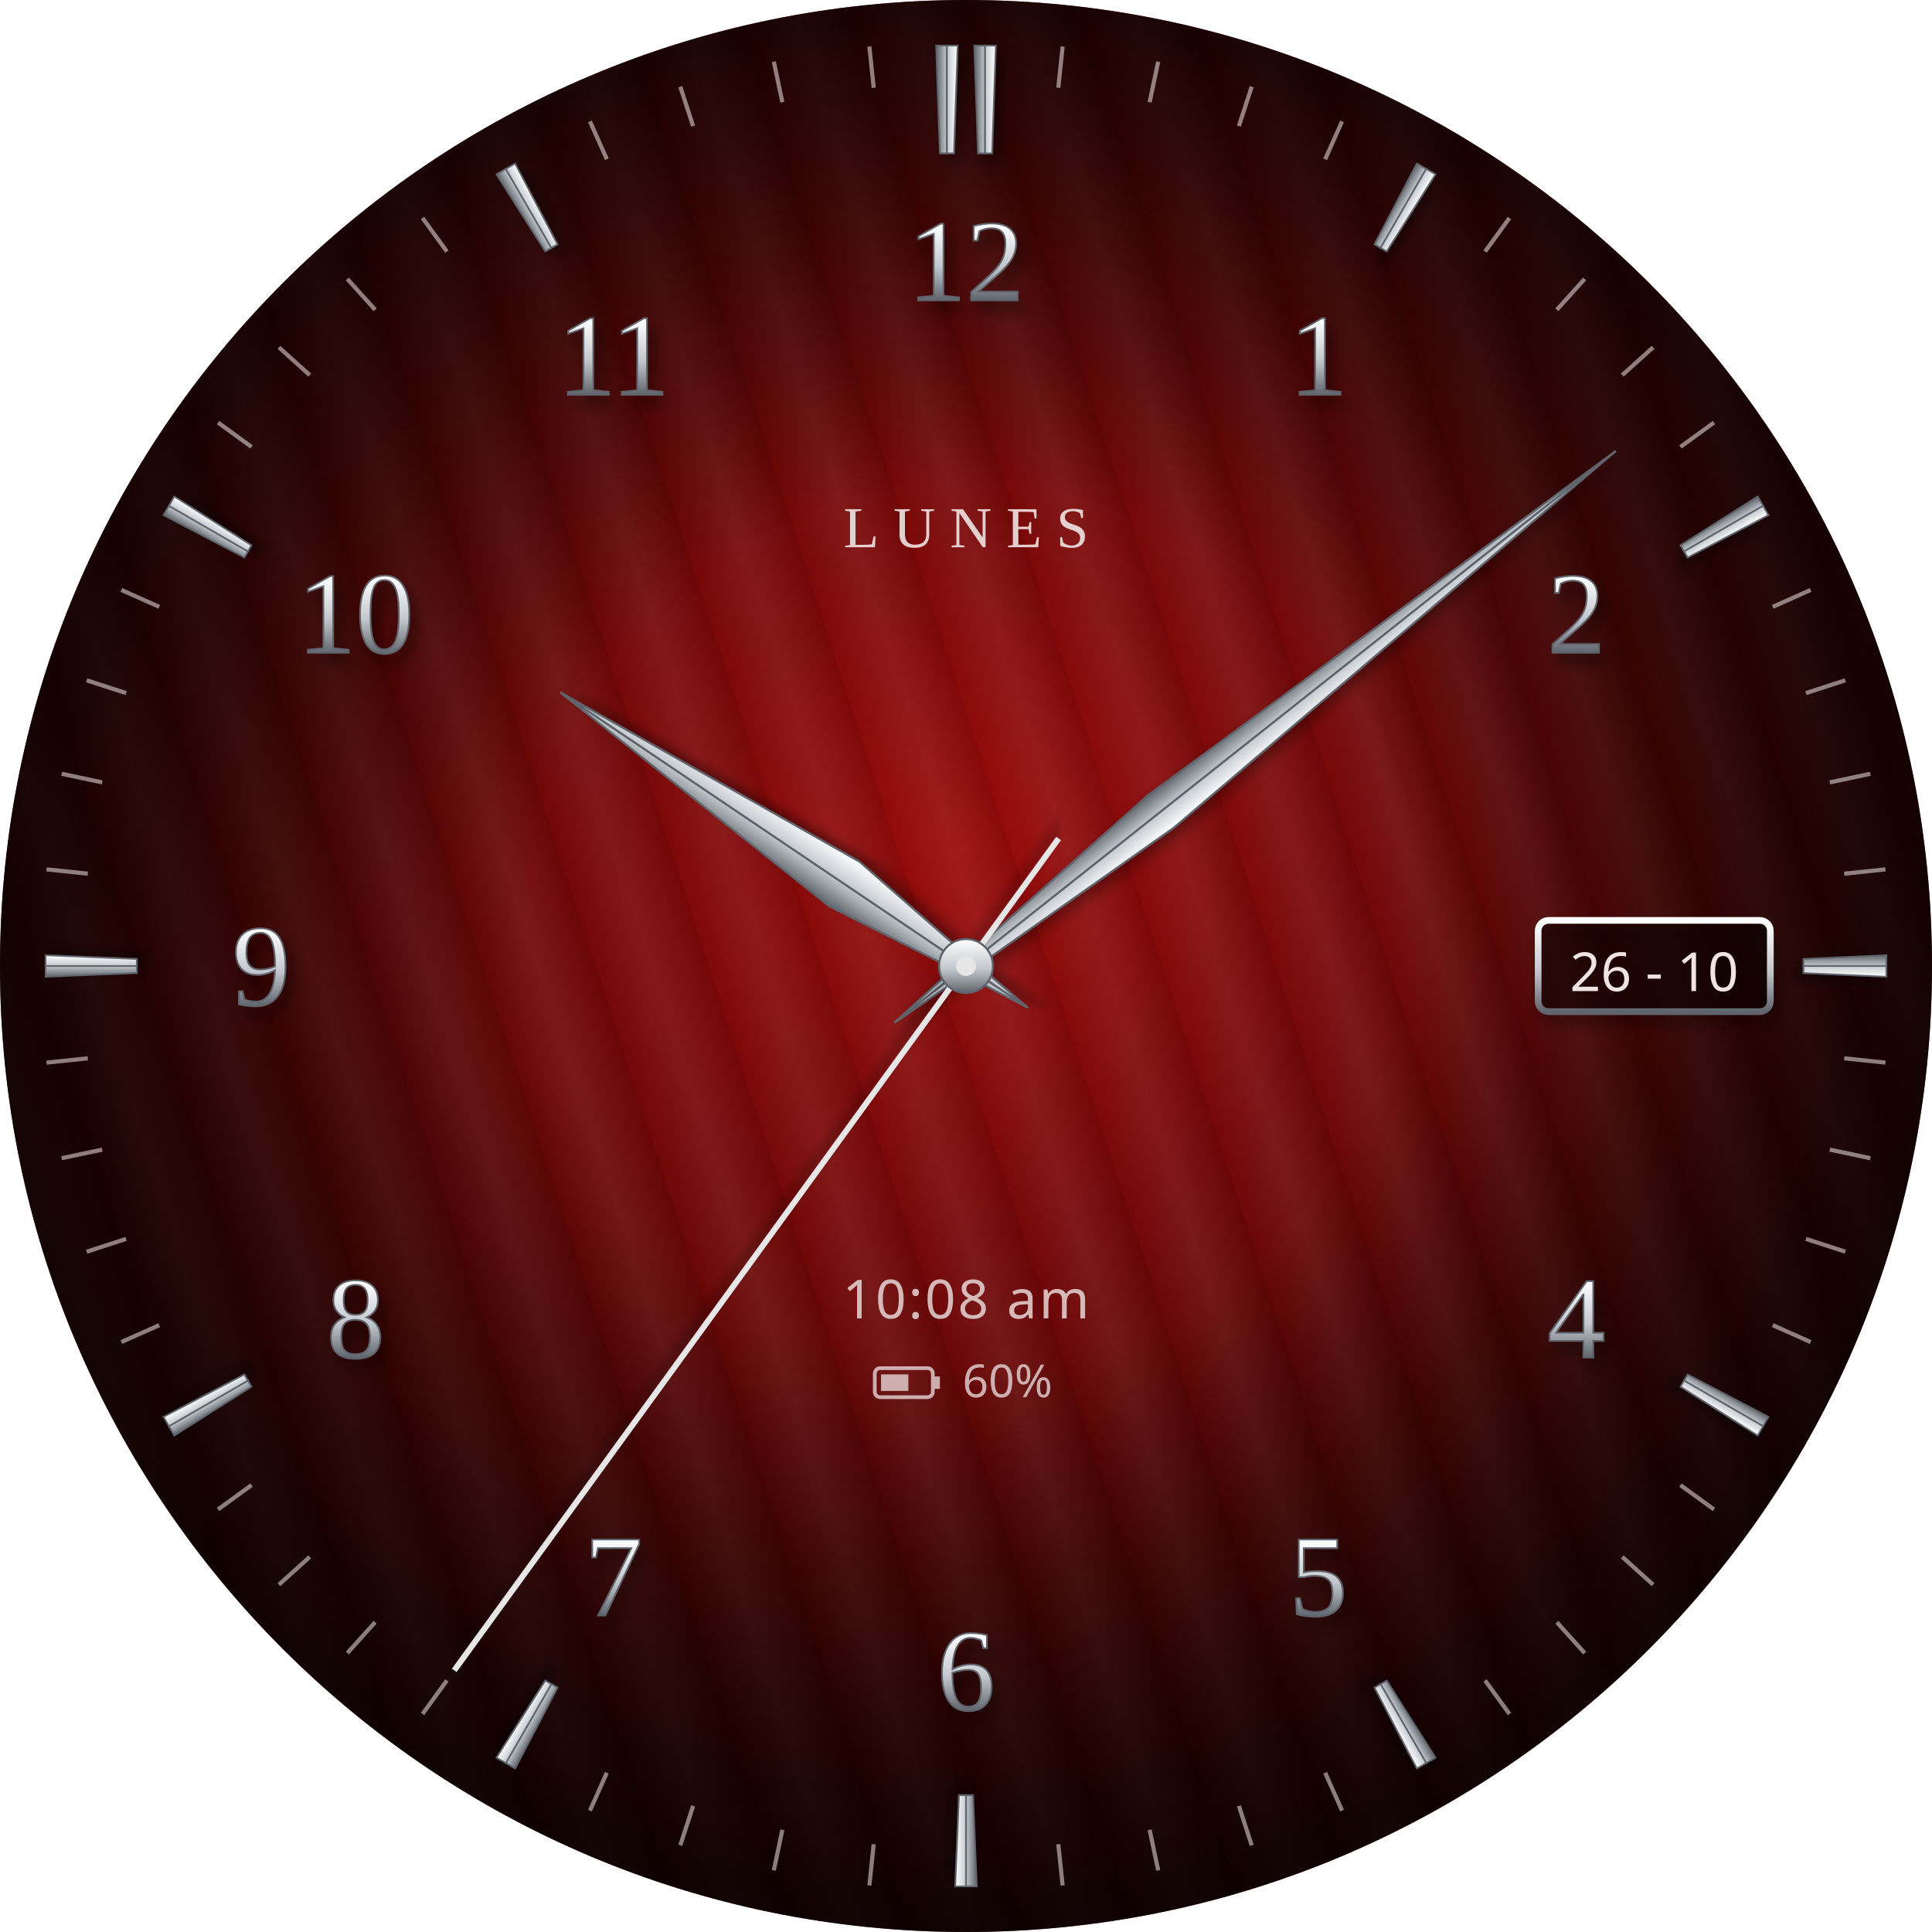
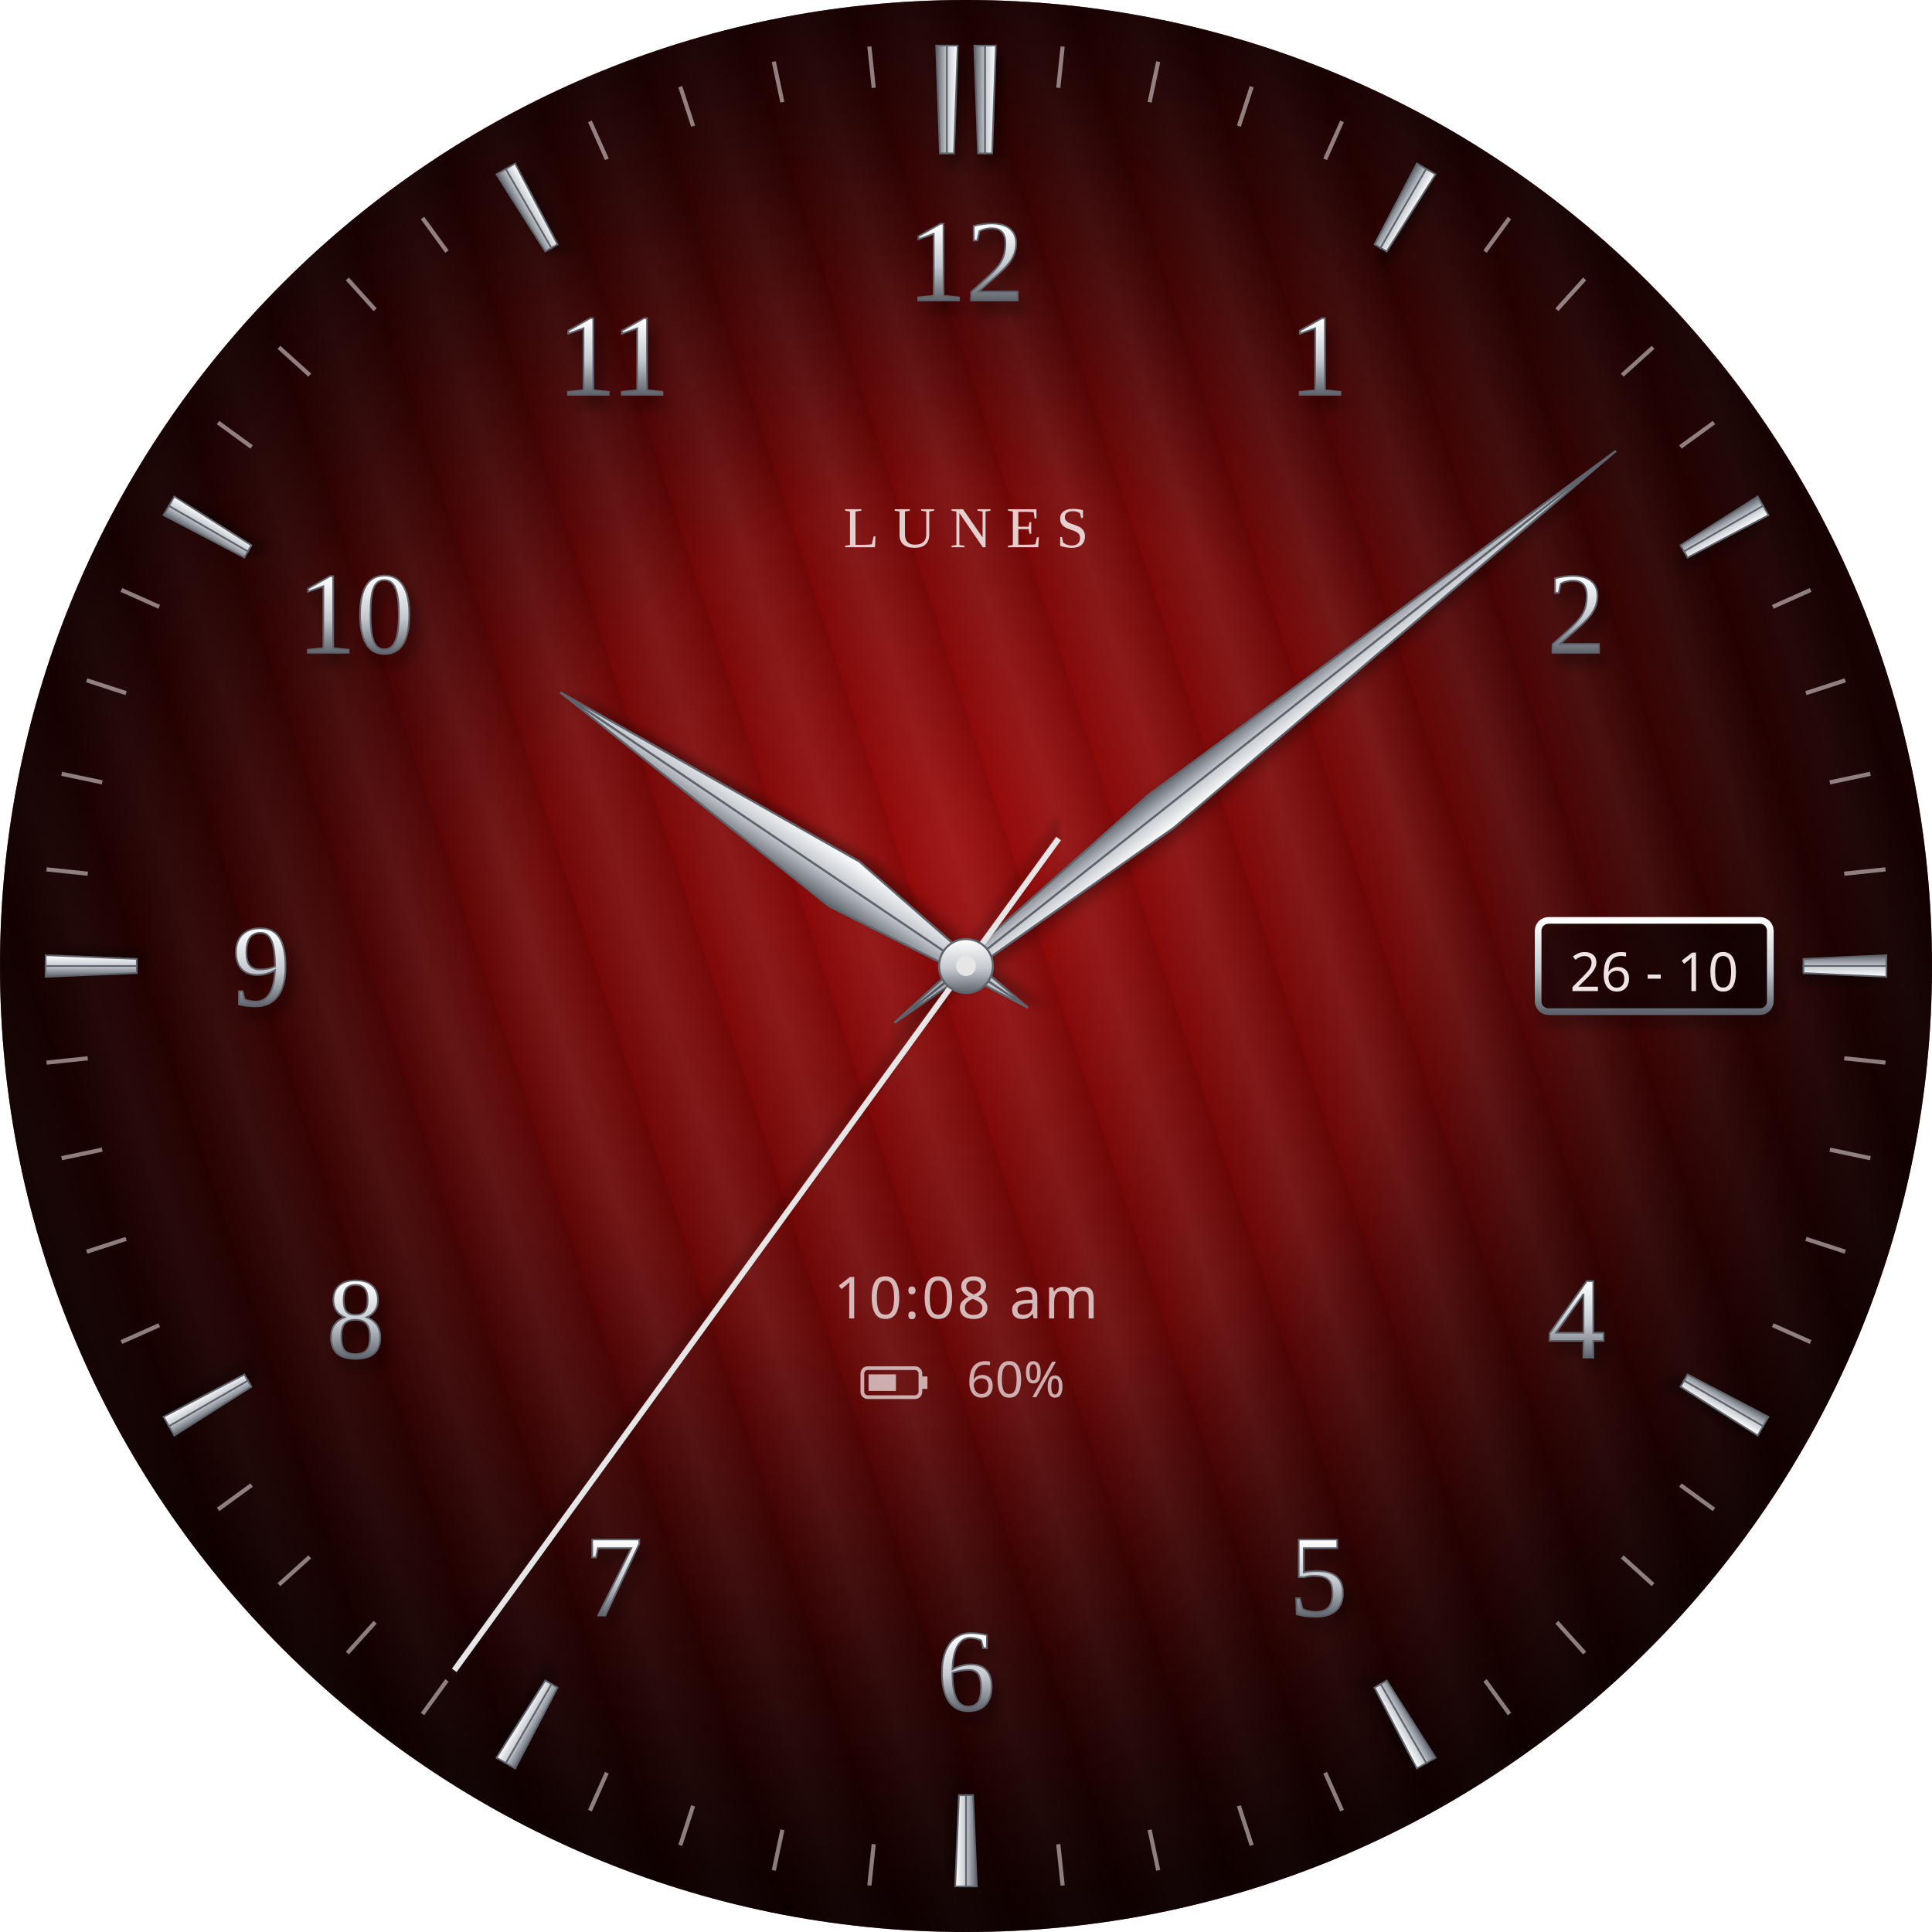
<svg xmlns="http://www.w3.org/2000/svg" width="466" height="466" viewBox="0 0 466 466">
  <defs>
    <clipPath id="esfera">
      <circle cx="233.0" cy="233.0" r="233.0" />
    </clipPath>
    <radialGradient id="fondo" cx="50%" cy="44%" r="60%">
      <stop offset="0" stop-color="#9a0b0b" />
      <stop offset="1" stop-color="#2a0000" />
    </radialGradient>
    <radialGradient id="fume" cx="50%" cy="48%" r="50%">
      <stop offset=".45" stop-color="#000" stop-opacity="0" />
      <stop offset="1" stop-color="#000" stop-opacity=".7" />
    </radialGradient>
    <linearGradient id="metalV" x1="0" y1="0" x2="0" y2="1">
      <stop offset="0" stop-color="#ffffff" />
      <stop offset=".55" stop-color="#c4c8ce" />
      <stop offset="1" stop-color="#5f646c" />
    </linearGradient>
    <linearGradient id="metalClaro" x1="0" y1="0" x2="1" y2="0">
      <stop offset="0" stop-color="#c4c8ce" />
      <stop offset="1" stop-color="#ffffff" />
    </linearGradient>
    <linearGradient id="metalOscuro" x1="0" y1="0" x2="1" y2="0">
      <stop offset="0" stop-color="#5f646c" />
      <stop offset="1" stop-color="#c4c8ce" />
    </linearGradient>
    <linearGradient id="franja" x1="0" y1="0" x2="1" y2="0">
      <stop offset="0" stop-color="#fff" stop-opacity="0" />
      <stop offset=".5" stop-color="#fff" stop-opacity=".07" />
      <stop offset="1" stop-color="#000" stop-opacity=".08" />
    </linearGradient>
    <filter id="grano" x="0" y="0" width="100%" height="100%">
      <feTurbulence type="fractalNoise" baseFrequency=".85" numOctaves="2" seed="7" />
      <feColorMatrix values="0 0 0 0 0  0 0 0 0 0  0 0 0 0 0  0 0 0 .22 0" />
    </filter>
    <filter id="sombra" x="-50%" y="-50%" width="200%" height="200%">
      <feDropShadow dx="1.5" dy="2.5" stdDeviation="1.6" flood-color="#000" flood-opacity=".38" />
    </filter>
  </defs>
  <circle cx="233.0" cy="233.0" r="233.0" fill="url(#fondo)" />
  <g clip-path="url(#esfera)">
    <rect x="-8" y="0" width="26" height="466" fill="url(#franja)" transform="rotate(-18 233.0 233.0)" />
    <rect x="18" y="0" width="26" height="466" fill="url(#franja)" transform="rotate(-18 233.0 233.0)" />
    <rect x="44" y="0" width="26" height="466" fill="url(#franja)" transform="rotate(-18 233.0 233.0)" />
    <rect x="70" y="0" width="26" height="466" fill="url(#franja)" transform="rotate(-18 233.0 233.0)" />
    <rect x="96" y="0" width="26" height="466" fill="url(#franja)" transform="rotate(-18 233.0 233.0)" />
    <rect x="122" y="0" width="26" height="466" fill="url(#franja)" transform="rotate(-18 233.0 233.0)" />
    <rect x="148" y="0" width="26" height="466" fill="url(#franja)" transform="rotate(-18 233.0 233.0)" />
    <rect x="174" y="0" width="26" height="466" fill="url(#franja)" transform="rotate(-18 233.0 233.0)" />
    <rect x="200" y="0" width="26" height="466" fill="url(#franja)" transform="rotate(-18 233.0 233.0)" />
    <rect x="226" y="0" width="26" height="466" fill="url(#franja)" transform="rotate(-18 233.0 233.0)" />
    <rect x="252" y="0" width="26" height="466" fill="url(#franja)" transform="rotate(-18 233.0 233.0)" />
    <rect x="278" y="0" width="26" height="466" fill="url(#franja)" transform="rotate(-18 233.0 233.0)" />
    <rect x="304" y="0" width="26" height="466" fill="url(#franja)" transform="rotate(-18 233.0 233.0)" />
    <rect x="330" y="0" width="26" height="466" fill="url(#franja)" transform="rotate(-18 233.0 233.0)" />
    <rect x="356" y="0" width="26" height="466" fill="url(#franja)" transform="rotate(-18 233.0 233.0)" />
    <rect x="382" y="0" width="26" height="466" fill="url(#franja)" transform="rotate(-18 233.0 233.0)" />
    <rect x="408" y="0" width="26" height="466" fill="url(#franja)" transform="rotate(-18 233.0 233.0)" />
    <rect x="434" y="0" width="26" height="466" fill="url(#franja)" transform="rotate(-18 233.0 233.0)" />
    <rect x="460" y="0" width="26" height="466" fill="url(#franja)" transform="rotate(-18 233.0 233.0)" />
    <circle cx="233.0" cy="233.0" r="233.0" fill="url(#fume)" />
  </g>
  <line x1="255.26" y1="21.17" x2="256.31" y2="11.22" stroke="#efe3e3" stroke-width="1" opacity="0.55" />
  <line x1="277.29" y1="24.65" x2="279.36" y2="14.87" stroke="#efe3e3" stroke-width="1" opacity="0.55" />
  <line x1="298.82" y1="30.42" x2="301.91" y2="20.91" stroke="#efe3e3" stroke-width="1" opacity="0.55" />
  <line x1="319.63" y1="38.41" x2="323.70" y2="29.28" stroke="#efe3e3" stroke-width="1" opacity="0.55" />
  <line x1="358.20" y1="60.68" x2="364.08" y2="52.59" stroke="#efe3e3" stroke-width="1" opacity="0.55" />
  <line x1="375.52" y1="74.71" x2="382.22" y2="67.28" stroke="#efe3e3" stroke-width="1" opacity="0.55" />
  <line x1="391.29" y1="90.48" x2="398.72" y2="83.78" stroke="#efe3e3" stroke-width="1" opacity="0.55" />
  <line x1="405.32" y1="107.80" x2="413.41" y2="101.92" stroke="#efe3e3" stroke-width="1" opacity="0.55" />
  <line x1="427.59" y1="146.37" x2="436.72" y2="142.30" stroke="#efe3e3" stroke-width="1" opacity="0.55" />
  <line x1="435.58" y1="167.18" x2="445.09" y2="164.09" stroke="#efe3e3" stroke-width="1" opacity="0.55" />
  <line x1="441.35" y1="188.71" x2="451.13" y2="186.64" stroke="#efe3e3" stroke-width="1" opacity="0.55" />
  <line x1="444.83" y1="210.74" x2="454.78" y2="209.69" stroke="#efe3e3" stroke-width="1" opacity="0.55" />
  <line x1="444.83" y1="255.26" x2="454.78" y2="256.31" stroke="#efe3e3" stroke-width="1" opacity="0.55" />
  <line x1="441.35" y1="277.29" x2="451.13" y2="279.36" stroke="#efe3e3" stroke-width="1" opacity="0.55" />
  <line x1="435.58" y1="298.82" x2="445.09" y2="301.91" stroke="#efe3e3" stroke-width="1" opacity="0.55" />
  <line x1="427.59" y1="319.63" x2="436.72" y2="323.70" stroke="#efe3e3" stroke-width="1" opacity="0.55" />
  <line x1="405.32" y1="358.20" x2="413.41" y2="364.08" stroke="#efe3e3" stroke-width="1" opacity="0.55" />
  <line x1="391.29" y1="375.52" x2="398.72" y2="382.22" stroke="#efe3e3" stroke-width="1" opacity="0.55" />
  <line x1="375.52" y1="391.29" x2="382.22" y2="398.72" stroke="#efe3e3" stroke-width="1" opacity="0.55" />
  <line x1="358.20" y1="405.32" x2="364.08" y2="413.41" stroke="#efe3e3" stroke-width="1" opacity="0.55" />
  <line x1="319.63" y1="427.59" x2="323.70" y2="436.72" stroke="#efe3e3" stroke-width="1" opacity="0.55" />
  <line x1="298.82" y1="435.58" x2="301.91" y2="445.09" stroke="#efe3e3" stroke-width="1" opacity="0.55" />
  <line x1="277.29" y1="441.35" x2="279.36" y2="451.13" stroke="#efe3e3" stroke-width="1" opacity="0.55" />
  <line x1="255.26" y1="444.83" x2="256.31" y2="454.78" stroke="#efe3e3" stroke-width="1" opacity="0.55" />
  <line x1="210.74" y1="444.83" x2="209.69" y2="454.78" stroke="#efe3e3" stroke-width="1" opacity="0.55" />
  <line x1="188.71" y1="441.35" x2="186.64" y2="451.13" stroke="#efe3e3" stroke-width="1" opacity="0.55" />
  <line x1="167.18" y1="435.58" x2="164.09" y2="445.09" stroke="#efe3e3" stroke-width="1" opacity="0.55" />
  <line x1="146.37" y1="427.59" x2="142.30" y2="436.72" stroke="#efe3e3" stroke-width="1" opacity="0.55" />
  <line x1="107.80" y1="405.32" x2="101.92" y2="413.41" stroke="#efe3e3" stroke-width="1" opacity="0.55" />
  <line x1="90.48" y1="391.29" x2="83.78" y2="398.72" stroke="#efe3e3" stroke-width="1" opacity="0.55" />
  <line x1="74.71" y1="375.52" x2="67.28" y2="382.22" stroke="#efe3e3" stroke-width="1" opacity="0.55" />
  <line x1="60.68" y1="358.20" x2="52.59" y2="364.08" stroke="#efe3e3" stroke-width="1" opacity="0.55" />
  <line x1="38.41" y1="319.63" x2="29.28" y2="323.70" stroke="#efe3e3" stroke-width="1" opacity="0.55" />
  <line x1="30.42" y1="298.82" x2="20.91" y2="301.91" stroke="#efe3e3" stroke-width="1" opacity="0.55" />
  <line x1="24.65" y1="277.29" x2="14.87" y2="279.36" stroke="#efe3e3" stroke-width="1" opacity="0.55" />
  <line x1="21.17" y1="255.26" x2="11.22" y2="256.31" stroke="#efe3e3" stroke-width="1" opacity="0.55" />
  <line x1="21.17" y1="210.74" x2="11.22" y2="209.69" stroke="#efe3e3" stroke-width="1" opacity="0.55" />
  <line x1="24.65" y1="188.71" x2="14.87" y2="186.64" stroke="#efe3e3" stroke-width="1" opacity="0.55" />
  <line x1="30.42" y1="167.18" x2="20.91" y2="164.09" stroke="#efe3e3" stroke-width="1" opacity="0.55" />
  <line x1="38.41" y1="146.37" x2="29.28" y2="142.30" stroke="#efe3e3" stroke-width="1" opacity="0.55" />
  <line x1="60.68" y1="107.80" x2="52.59" y2="101.92" stroke="#efe3e3" stroke-width="1" opacity="0.55" />
  <line x1="74.71" y1="90.48" x2="67.28" y2="83.78" stroke="#efe3e3" stroke-width="1" opacity="0.55" />
  <line x1="90.48" y1="74.71" x2="83.78" y2="67.28" stroke="#efe3e3" stroke-width="1" opacity="0.55" />
  <line x1="107.80" y1="60.68" x2="101.92" y2="52.59" stroke="#efe3e3" stroke-width="1" opacity="0.55" />
  <line x1="146.37" y1="38.41" x2="142.30" y2="29.28" stroke="#efe3e3" stroke-width="1" opacity="0.55" />
  <line x1="167.18" y1="30.42" x2="164.09" y2="20.91" stroke="#efe3e3" stroke-width="1" opacity="0.55" />
  <line x1="188.71" y1="24.65" x2="186.64" y2="14.87" stroke="#efe3e3" stroke-width="1" opacity="0.55" />
  <line x1="210.74" y1="21.17" x2="209.69" y2="11.22" stroke="#efe3e3" stroke-width="1" opacity="0.55" />
  <g transform="rotate(30 233.0 233.0)" filter="url(#sombra)">
    <path d="M233.0,11.0 L230.4,11.0 L231.3,33.0 L233.0,33.0 Z" fill="url(#metalOscuro)" stroke="#5f646c" stroke-width=".4" />
    <path d="M233.0,11.0 L235.6,11.0 L234.7,33.0 L233.0,33.0 Z" fill="url(#metalClaro)" stroke="#5f646c" stroke-width=".4" />
  </g>
  <g transform="rotate(60 233.0 233.0)" filter="url(#sombra)">
    <path d="M233.0,11.0 L230.4,11.0 L231.3,33.0 L233.0,33.0 Z" fill="url(#metalOscuro)" stroke="#5f646c" stroke-width=".4" />
    <path d="M233.0,11.0 L235.6,11.0 L234.7,33.0 L233.0,33.0 Z" fill="url(#metalClaro)" stroke="#5f646c" stroke-width=".4" />
  </g>
  <g transform="rotate(90 233.0 233.0)" filter="url(#sombra)">
    <path d="M233.0,11.0 L230.4,11.0 L231.3,31.0 L233.0,31.0 Z" fill="url(#metalOscuro)" stroke="#5f646c" stroke-width=".4" />
    <path d="M233.0,11.0 L235.6,11.0 L234.7,31.0 L233.0,31.0 Z" fill="url(#metalClaro)" stroke="#5f646c" stroke-width=".4" />
  </g>
  <g transform="rotate(120 233.0 233.0)" filter="url(#sombra)">
    <path d="M233.0,11.0 L230.4,11.0 L231.3,33.0 L233.0,33.0 Z" fill="url(#metalOscuro)" stroke="#5f646c" stroke-width=".4" />
    <path d="M233.0,11.0 L235.6,11.0 L234.7,33.0 L233.0,33.0 Z" fill="url(#metalClaro)" stroke="#5f646c" stroke-width=".4" />
  </g>
  <g transform="rotate(150 233.0 233.0)" filter="url(#sombra)">
    <path d="M233.0,11.0 L230.4,11.0 L231.3,33.0 L233.0,33.0 Z" fill="url(#metalOscuro)" stroke="#5f646c" stroke-width=".4" />
    <path d="M233.0,11.0 L235.6,11.0 L234.7,33.0 L233.0,33.0 Z" fill="url(#metalClaro)" stroke="#5f646c" stroke-width=".4" />
  </g>
  <g transform="rotate(180 233.0 233.0)" filter="url(#sombra)">
    <path d="M233.0,11.0 L230.4,11.0 L231.3,33.0 L233.0,33.0 Z" fill="url(#metalOscuro)" stroke="#5f646c" stroke-width=".4" />
    <path d="M233.0,11.0 L235.6,11.0 L234.7,33.0 L233.0,33.0 Z" fill="url(#metalClaro)" stroke="#5f646c" stroke-width=".4" />
  </g>
  <g transform="rotate(210 233.0 233.0)" filter="url(#sombra)">
    <path d="M233.0,11.0 L230.4,11.0 L231.3,33.0 L233.0,33.0 Z" fill="url(#metalOscuro)" stroke="#5f646c" stroke-width=".4" />
    <path d="M233.0,11.0 L235.6,11.0 L234.7,33.0 L233.0,33.0 Z" fill="url(#metalClaro)" stroke="#5f646c" stroke-width=".4" />
  </g>
  <g transform="rotate(240 233.0 233.0)" filter="url(#sombra)">
    <path d="M233.0,11.0 L230.4,11.0 L231.3,33.0 L233.0,33.0 Z" fill="url(#metalOscuro)" stroke="#5f646c" stroke-width=".4" />
    <path d="M233.0,11.0 L235.6,11.0 L234.7,33.0 L233.0,33.0 Z" fill="url(#metalClaro)" stroke="#5f646c" stroke-width=".4" />
  </g>
  <g transform="rotate(270 233.0 233.0)" filter="url(#sombra)">
    <path d="M233.0,11.0 L230.4,11.0 L231.3,33.0 L233.0,33.0 Z" fill="url(#metalOscuro)" stroke="#5f646c" stroke-width=".4" />
    <path d="M233.0,11.0 L235.6,11.0 L234.7,33.0 L233.0,33.0 Z" fill="url(#metalClaro)" stroke="#5f646c" stroke-width=".4" />
  </g>
  <g transform="rotate(300 233.0 233.0)" filter="url(#sombra)">
    <path d="M233.0,11.0 L230.4,11.0 L231.3,33.0 L233.0,33.0 Z" fill="url(#metalOscuro)" stroke="#5f646c" stroke-width=".4" />
    <path d="M233.0,11.0 L235.6,11.0 L234.7,33.0 L233.0,33.0 Z" fill="url(#metalClaro)" stroke="#5f646c" stroke-width=".4" />
  </g>
  <g transform="rotate(330 233.0 233.0)" filter="url(#sombra)">
    <path d="M233.0,11.0 L230.4,11.0 L231.3,33.0 L233.0,33.0 Z" fill="url(#metalOscuro)" stroke="#5f646c" stroke-width=".4" />
    <path d="M233.0,11.0 L235.6,11.0 L234.7,33.0 L233.0,33.0 Z" fill="url(#metalClaro)" stroke="#5f646c" stroke-width=".4" />
  </g>
  <g transform="rotate(360 233.0 233.0)" filter="url(#sombra)">
    <path d="M228.4,11.0 L225.8,11.0 L226.7,37.0 L228.4,37.0 Z" fill="url(#metalOscuro)" stroke="#5f646c" stroke-width=".4" />
    <path d="M228.4,11.0 L231.0,11.0 L230.1,37.0 L228.4,37.0 Z" fill="url(#metalClaro)" stroke="#5f646c" stroke-width=".4" />
  </g>
  <g transform="rotate(360 233.0 233.0)" filter="url(#sombra)">
    <path d="M237.6,11.0 L235.0,11.0 L235.9,37.0 L237.6,37.0 Z" fill="url(#metalOscuro)" stroke="#5f646c" stroke-width=".4" />
    <path d="M237.6,11.0 L240.2,11.0 L239.3,37.0 L237.6,37.0 Z" fill="url(#metalClaro)" stroke="#5f646c" stroke-width=".4" />
  </g>
  <text transform="translate(318.00 85.78) scale(1 1)" font-family="Bodoni 72" font-weight="400" font-size="28" text-anchor="middle" dominant-baseline="central" fill="url(#metalV)" stroke="#5f646c" stroke-width=".4" filter="url(#sombra)">1</text>
  <text transform="translate(380.22 148.00) scale(1 1)" font-family="Bodoni 72" font-weight="400" font-size="28" text-anchor="middle" dominant-baseline="central" fill="url(#metalV)" stroke="#5f646c" stroke-width=".4" filter="url(#sombra)">2</text>
  <text transform="translate(380.22 318.00) scale(1 1)" font-family="Bodoni 72" font-weight="400" font-size="28" text-anchor="middle" dominant-baseline="central" fill="url(#metalV)" stroke="#5f646c" stroke-width=".4" filter="url(#sombra)">4</text>
  <text transform="translate(318.00 380.22) scale(1 1)" font-family="Bodoni 72" font-weight="400" font-size="28" text-anchor="middle" dominant-baseline="central" fill="url(#metalV)" stroke="#5f646c" stroke-width=".4" filter="url(#sombra)">5</text>
  <text transform="translate(233.00 403.00) scale(1 1)" font-family="Bodoni 72" font-weight="400" font-size="28" text-anchor="middle" dominant-baseline="central" fill="url(#metalV)" stroke="#5f646c" stroke-width=".4" filter="url(#sombra)">6</text>
  <text transform="translate(148.00 380.22) scale(1 1)" font-family="Bodoni 72" font-weight="400" font-size="28" text-anchor="middle" dominant-baseline="central" fill="url(#metalV)" stroke="#5f646c" stroke-width=".4" filter="url(#sombra)">7</text>
  <text transform="translate(85.78 318.00) scale(1 1)" font-family="Bodoni 72" font-weight="400" font-size="28" text-anchor="middle" dominant-baseline="central" fill="url(#metalV)" stroke="#5f646c" stroke-width=".4" filter="url(#sombra)">8</text>
  <text transform="translate(63.00 233.00) scale(1 1)" font-family="Bodoni 72" font-weight="400" font-size="28" text-anchor="middle" dominant-baseline="central" fill="url(#metalV)" stroke="#5f646c" stroke-width=".4" filter="url(#sombra)">9</text>
  <text transform="translate(85.78 148.00) scale(1 1)" font-family="Bodoni 72" font-weight="400" font-size="28" text-anchor="middle" dominant-baseline="central" fill="url(#metalV)" stroke="#5f646c" stroke-width=".4" filter="url(#sombra)">10</text>
  <text transform="translate(148.00 85.78) scale(1 1)" font-family="Bodoni 72" font-weight="400" font-size="28" text-anchor="middle" dominant-baseline="central" fill="url(#metalV)" stroke="#5f646c" stroke-width=".4" filter="url(#sombra)">11</text>
  <text transform="translate(233.00 63.00) scale(1 1)" font-family="Bodoni 72" font-weight="400" font-size="28" text-anchor="middle" dominant-baseline="central" fill="url(#metalV)" stroke="#5f646c" stroke-width=".4" filter="url(#sombra)">12</text>
  <text x="233.0" y="132" font-family="Bodoni 72" font-size="14" letter-spacing="3.5" text-anchor="middle" fill="#efe3e3" opacity=".9">LUNES</text>
  <g filter="url(#sombra)">
    <rect x="371.0" y="222.0" width="56" height="22" rx="2.5" fill="#000000" fill-opacity="0.45" stroke="url(#metalV)" stroke-width="1.6" />
  </g>
  <text x="399.0" y="234.0" font-family="Avenir Next" font-weight="500" font-size="13" text-anchor="middle" dominant-baseline="central" fill="#efe3e3">26 - 10</text>
-   <text x="233.0" y="318" font-family="Avenir Next" font-weight="500" font-size="13" letter-spacing=".5" text-anchor="middle" fill="#efe3e3" opacity=".8">10:08 am</text>
-   <g transform="translate(211.0 330)" opacity=".75">
+   <text x="233.0" y="318" font-family="Avenir Next" font-weight="500" font-size="14" letter-spacing=".5" text-anchor="middle" fill="#efe3e3" opacity=".8">10:08 am</text>
+   <g transform="translate(208.0 330)" opacity=".75">
    <rect x="0" y="0" width="14" height="7" rx="1.3" fill="none" stroke="#efe3e3" stroke-width=".9" />
    <rect x="14.3" y="2" width="1.4" height="3" fill="#efe3e3" />
    <rect x="1.5" y="1.5" width="6.6" height="4" fill="#efe3e3" />
  </g>
-   <text x="243.0" y="337" font-family="Avenir Next" font-weight="500" font-size="11" text-anchor="middle" fill="#efe3e3" opacity=".75">60%</text>
+   <text x="245.0" y="337" font-family="Avenir Next" font-weight="500" font-size="12" text-anchor="middle" fill="#efe3e3" opacity=".75">60%</text>
  <g transform="rotate(304.00 233.0 233.0)" filter="url(#sombra)">
    <path d="M233.00,115.00 L226.50,197.60 L230.72,231.00 L233.00,251.00 Z" fill="url(#metalOscuro)" stroke="#5f646c" stroke-width=".5" />
    <path d="M233.00,115.00 L239.50,197.60 L235.28,231.00 L233.00,251.00 Z" fill="url(#metalClaro)" stroke="#5f646c" stroke-width=".5" />
  </g>
  <g transform="rotate(51.60 233.0 233.0)" filter="url(#sombra)">
    <path d="M233.00,33.00 L228.00,173.00 L231.25,231.00 L233.00,255.00 Z" fill="url(#metalOscuro)" stroke="#5f646c" stroke-width=".5" />
    <path d="M233.00,33.00 L238.00,173.00 L234.75,231.00 L233.00,255.00 Z" fill="url(#metalClaro)" stroke="#5f646c" stroke-width=".5" />
  </g>
  <g transform="rotate(216.00 233.0 233.0)" filter="url(#sombra)">
    <rect x="232.3" y="23.0" width="1.4" height="248" fill="#e6e6e6" />
  </g>
  <circle cx="233.0" cy="233.0" r="6.5" fill="url(#metalV)" stroke="#5f646c" stroke-width=".5" />
  <circle cx="233.0" cy="233.0" r="2.4" fill="#e6e6e6" />
</svg>
